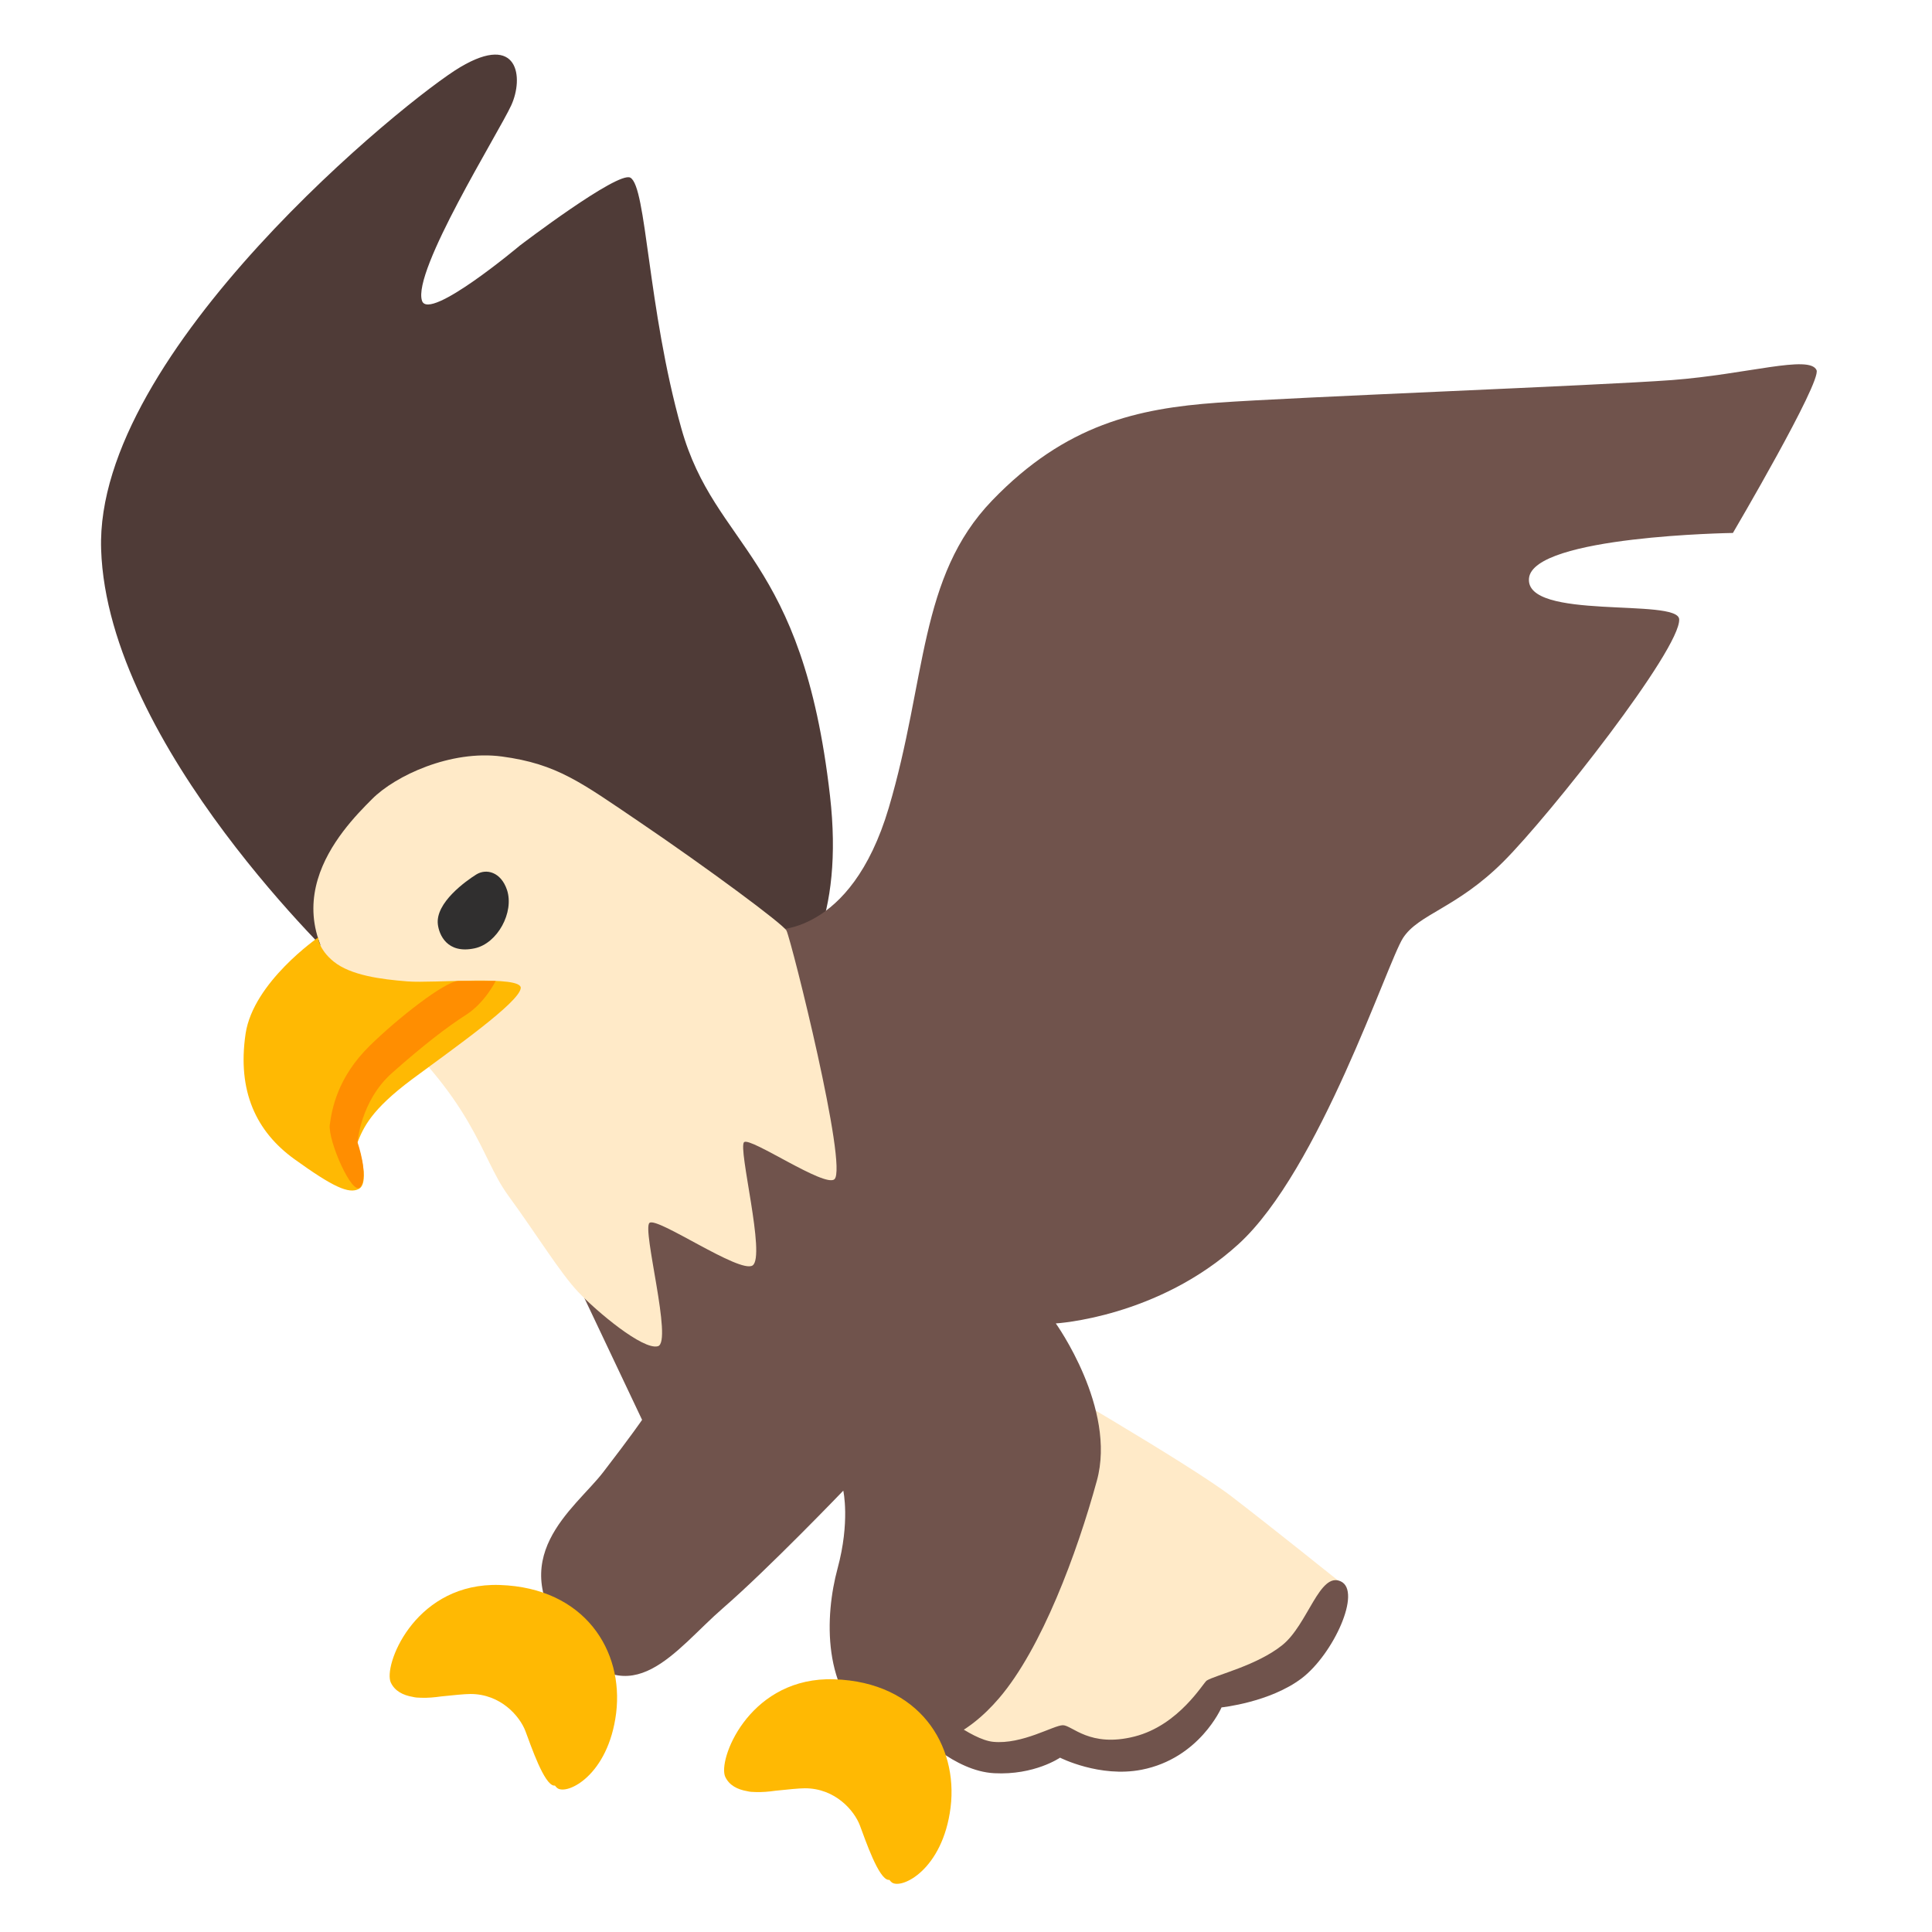
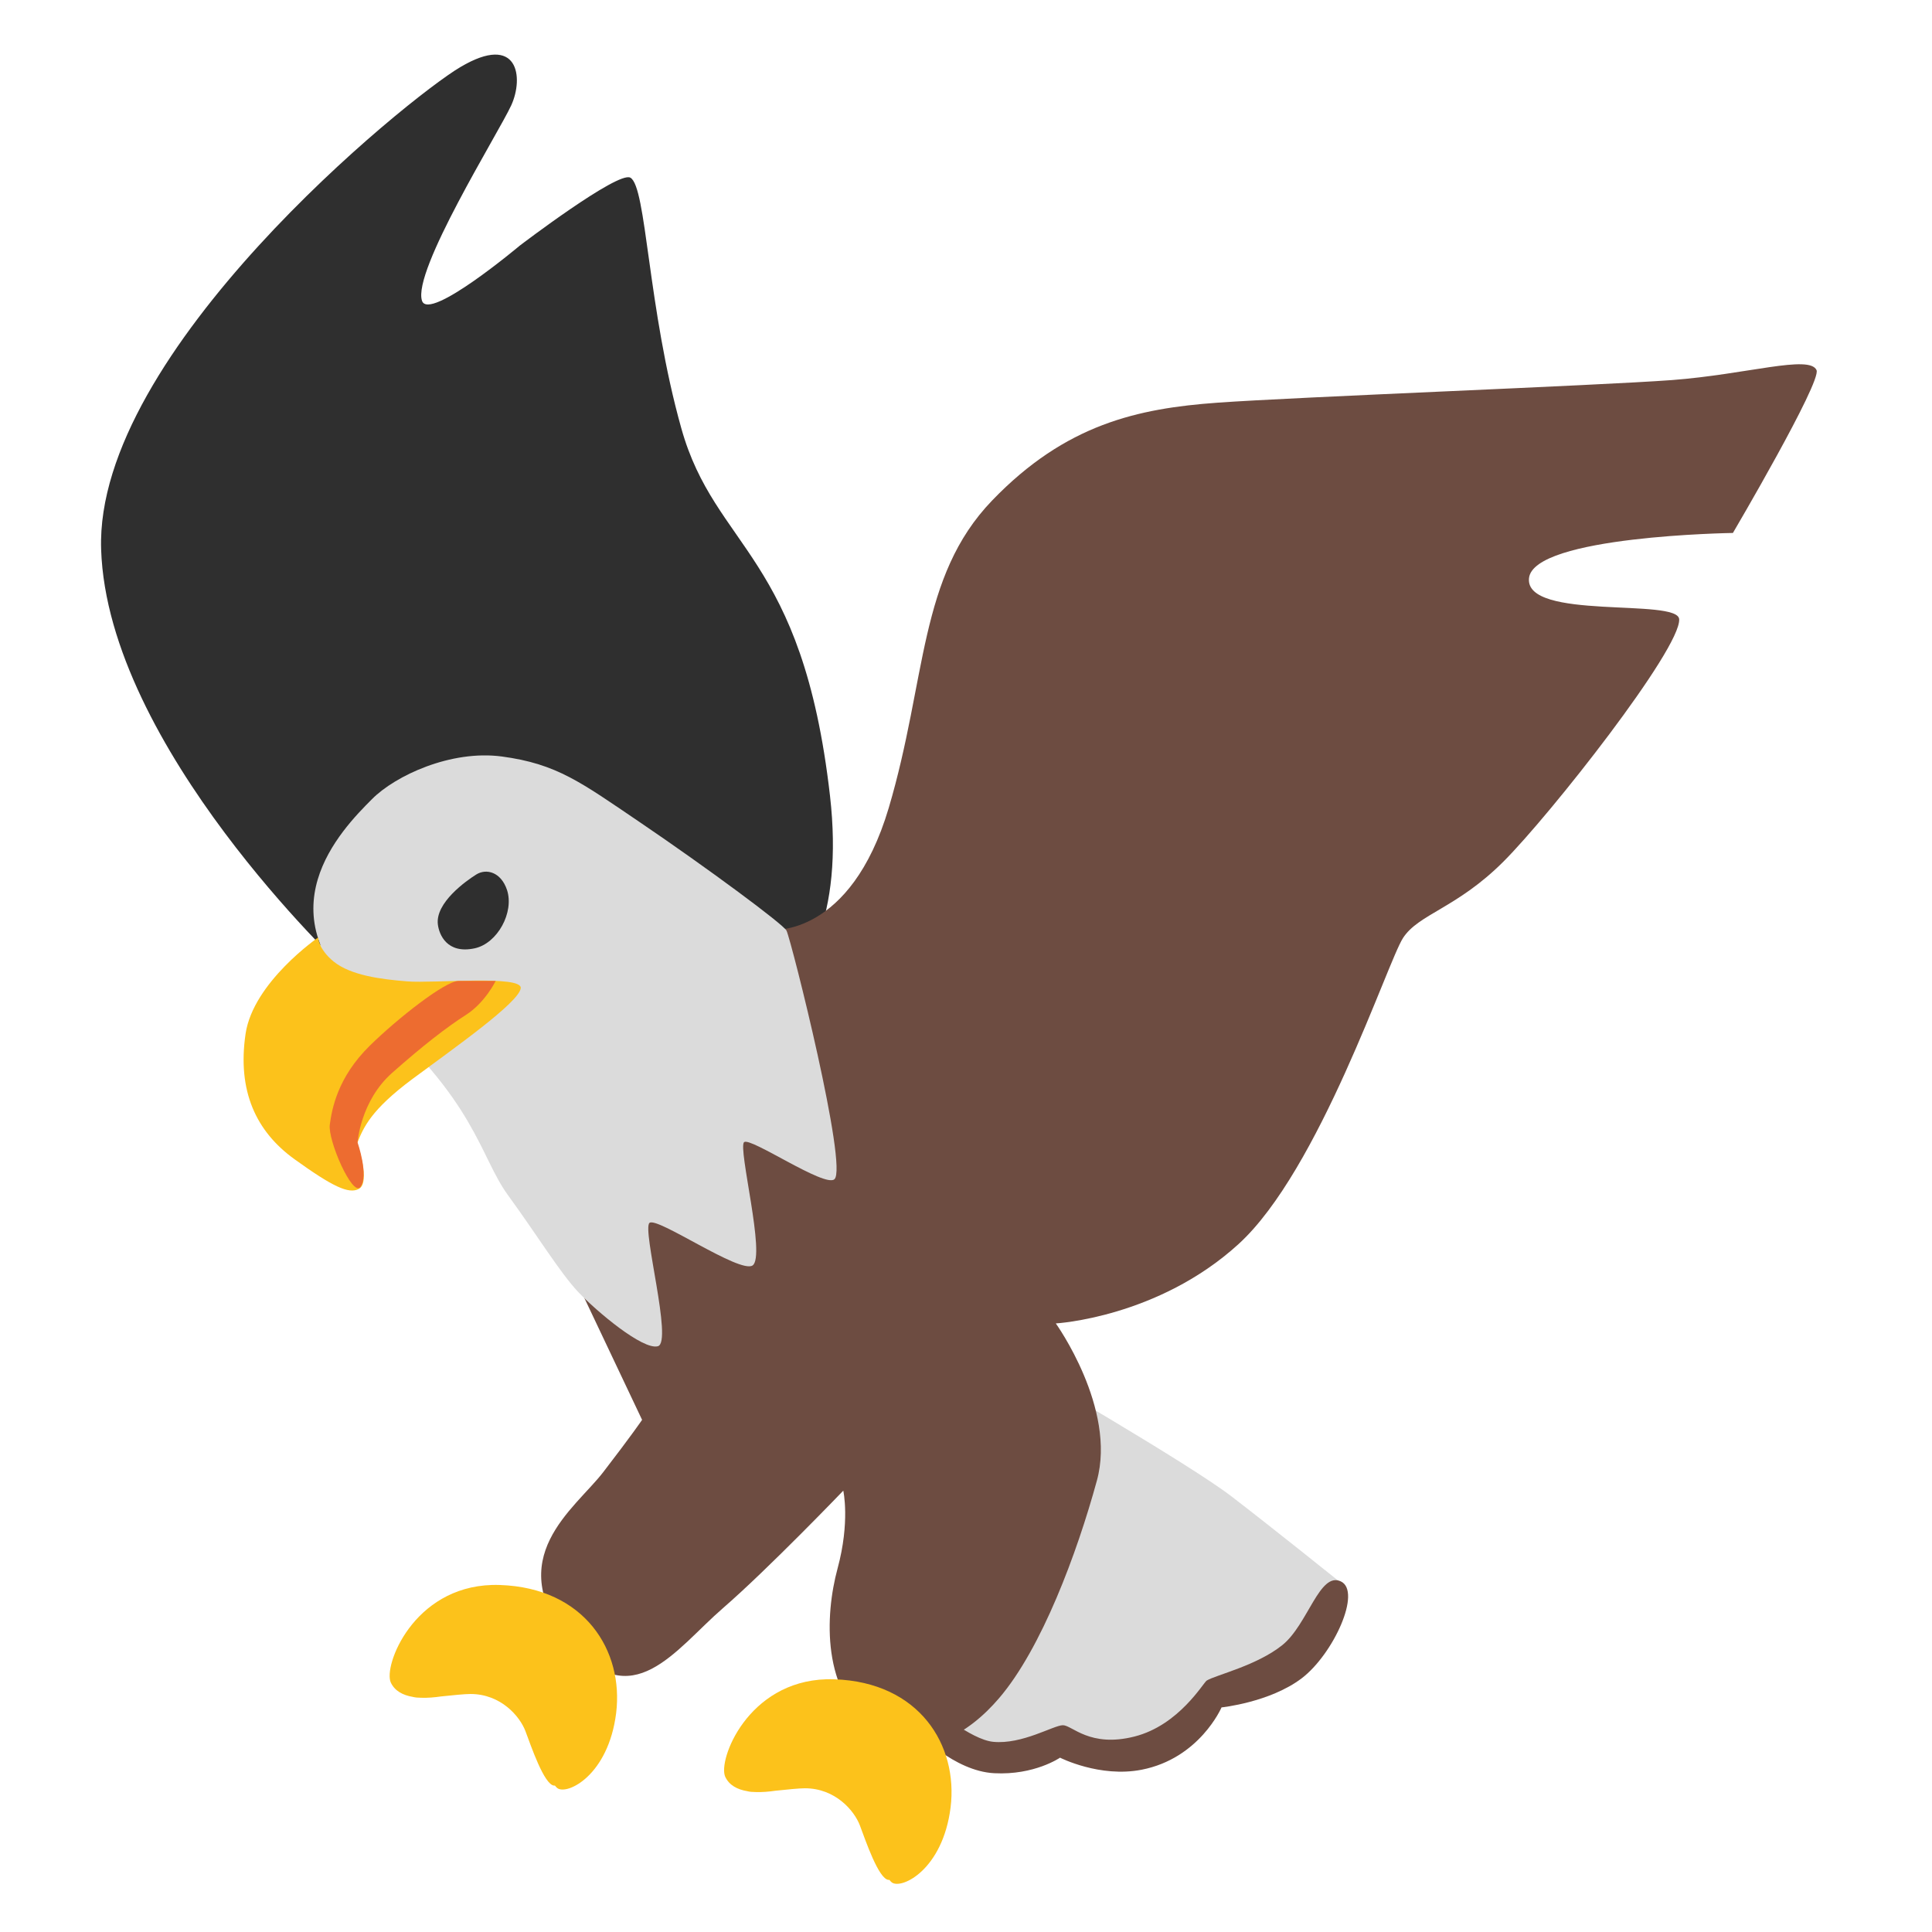
<svg xmlns="http://www.w3.org/2000/svg" version="1.1" id="Layer_2" x="0px" y="0px" viewBox="0 0 128 128" style="enable-background:new 0 0 128 128;" xml:space="preserve">
  <defs id="defs47693" />
-   <path style="fill:#4F3B37;" d="M44.99,69.48c0,0,11.83-0.7,10-16.75c-1.83-16.05-7.6-16.33-9.85-24.35  c-2.25-8.02-2.3-16.03-3.38-16.61c-0.83-0.45-7.32,4.5-7.32,4.5s-6.01,5.05-6.48,3.66c-0.66-1.97,5.07-11.12,5.91-12.95  c0.84-1.83,0.49-4.83-3.38-2.53C27.02,6.5,6.27,23.31,6.7,36.4s16.05,27.73,16.05,27.73l9.43-9.43L44.99,69.48z" id="path47655" />
+   <path style="fill:#2f2f2f;fill-opacity:1" d="M44.99,69.48c0,0,11.83-0.7,10-16.75c-1.83-16.05-7.6-16.33-9.85-24.35  c-2.25-8.02-2.3-16.03-3.38-16.61c-0.83-0.45-7.32,4.5-7.32,4.5s-6.01,5.05-6.48,3.66c-0.66-1.97,5.07-11.12,5.91-12.95  c0.84-1.83,0.49-4.83-3.38-2.53C27.02,6.5,6.27,23.31,6.7,36.4s16.05,27.73,16.05,27.73l9.43-9.43L44.99,69.48z" id="path47655" />
  <linearGradient id="SVGID_1_" gradientUnits="userSpaceOnUse" x1="68.597" y1="90.462" x2="76.878" y2="115.641">
    <stop offset="0.207" style="stop-color:#ffeac8;stop-opacity:1;" id="stop47657" />
    <stop offset="0.309" style="stop-color:#B59482" id="stop47659" />
    <stop offset="0.485" style="stop-color:#CDB099" id="stop47661" />
    <stop offset="0.714" style="stop-color:#F4DDBE" id="stop47663" />
    <stop offset="0.771" style="stop-color:#FFEAC8" id="stop47665" />
  </linearGradient>
-   <path style="fill:#ffeac8;fill-opacity:1" d="M67.89,90.69c0,0,10.89,6.29,13.7,8.45s7.13,5.63,7.13,5.63s-1.97,4.97-3.94,6.19  s-4.5,1.6-4.5,1.6s-3.38,3.57-5.73,3.75s-4.32-1.03-4.32-1.03s-3.1,1.13-4.41,1.03c-1.31-0.09-5.16-3.1-5.16-3.1L67.89,90.69z" id="path47668" />
-   <path style="fill:#70534C;" d="M51.18,61.6c0,0,5.16,0.47,7.7-8.07c2.53-8.54,1.97-15.3,6.85-20.37s9.67-6.1,14.92-6.48  c5.26-0.38,25.15-1.13,30.13-1.5c4.97-0.38,9.1-1.69,9.57-0.66c0.35,0.77-5.54,10.79-5.54,10.79s-13.23,0.19-13.51,3  c-0.28,2.82,9.88,1.29,9.95,2.72c0.1,1.97-8.54,12.95-11.64,16.05c-3.1,3.1-5.63,3.47-6.66,5.07s-5.54,15.39-10.89,20.27  c-5.35,4.88-12.11,5.26-12.11,5.26s4.04,5.63,2.72,10.42c-1.31,4.79-3.66,11.12-6.48,14.41c-1.99,2.33-5.12,4.36-8.26,2.11  c-3.5-2.51-3.28-7.6-2.44-10.7c0.84-3.1,0.38-5.16,0.38-5.16s-5,5.21-7.98,7.79c-3.14,2.72-6.05,7.23-10.14,2.25  c-4.58-5.57,0.33-8.82,2.21-11.26c1.88-2.44,2.58-3.47,2.58-3.47l-6.76-14.27L51.18,61.6z" id="path47670" />
-   <path style="fill:#FFEAC8;" d="M24.65,52.94c-2.05,2.05-7.46,7.58-0.28,13.77s7.39,9.88,9.29,12.48c1.91,2.62,3.45,5.14,4.65,6.41  c1.2,1.27,4.29,3.87,5.28,3.59c0.99-0.28-1.06-7.74-0.56-8.17s5.98,3.38,6.83,2.82c0.89-0.6-0.99-7.81-0.56-8.17  c0.42-0.35,5.33,3.02,5.98,2.46c0.92-0.77-2.82-15.7-3.17-16.47c-0.19-0.41-5.33-4.21-9.71-7.18c-3.9-2.64-5.49-3.87-9.15-4.36  C29.87,49.67,26.19,51.39,24.65,52.94z" id="path47672" />
-   <path style="fill:#FFB903;" d="M23.66,75.75c0.42-1.06,0.92-2.22,3.66-4.26c2.75-2.04,7.07-5.07,7.18-6.02  c0.11-0.88-5.75-0.31-7.51-0.45c-1.76-0.14-3.75-0.4-4.88-1.31c-1.01-0.82-1.03-1.6-1.03-1.6s-4.3,2.96-4.81,6.38  c-0.56,3.8,0.7,6.48,3.24,8.31s3.6,2.32,4.26,1.97C24.58,78.35,23.66,75.75,23.66,75.75z" id="path47674" />
-   <path style="fill:#FF8E01;" d="M21.85,74.51c0.14-1.02,0.5-3.12,2.65-5.23c1.83-1.8,5-4.29,5.88-4.29c0.88,0,2.46,0,2.46,0  s-0.7,1.44-1.97,2.25c-1.27,0.81-2.87,2.05-4.89,3.84c-2.11,1.87-2.29,4.61-2.29,4.61s0.77,2.22,0.18,2.96  C23.34,79.28,21.71,75.54,21.85,74.51z" id="path47676" />
-   <path style="fill:#302F2F;" d="M29.01,61.25c0.08,0.66,0.6,1.97,2.43,1.58c1.52-0.32,2.64-2.39,2.15-3.87  c-0.4-1.19-1.37-1.44-2.04-1.02C30.88,58.36,28.83,59.81,29.01,61.25z" id="path47678" />
-   <path style="fill:#70534C;" d="M79.95,111.34c-0.22,0.13-1.83,2.96-4.79,3.71c-2.96,0.75-4.13-0.75-4.74-0.75s-2.7,1.29-4.62,1.1  c-1.5-0.15-3.97-2.28-3.97-2.28l-1.03,1.64c0,0,2.39,2.58,5.07,2.72c2.67,0.14,4.36-1.03,4.36-1.03s2.63,1.34,5.4,0.8  c3.85-0.75,5.3-4.13,5.3-4.13s3.19-0.33,5.3-1.92c2.11-1.6,4.01-5.77,2.6-6.43s-2.18,2.86-3.87,4.22S80.56,110.97,79.95,111.34z" id="path47680" />
-   <path id="path47682" style="fill:#ffb903" d="m 32.602,105.008 c -5.242,0.153 -7.215,5.378 -6.711,6.463 0.262,0.559 0.799,0.841 1.461,0.953 0.005,9e-4 0.01,0.003 0.016,0.004 0.139,0.037 0.326,0.051 0.545,0.053 0.419,0.015 0.865,-0.023 1.312,-0.088 0.779,-0.081 1.563,-0.162 1.945,-0.162 2.01,0 3.271,1.479 3.641,2.459 0.37,0.98 1.24,3.561 1.9,3.611 0.018,10e-4 0.035,-0.002 0.053,-0.004 0.055,0.071 0.111,0.134 0.166,0.174 0.65,0.47 3.371,-0.841 3.891,-4.971 0.51,-4.13 -2.071,-8.3 -7.701,-8.49 -0.176,-0.006 -0.348,-0.007 -0.518,-0.002 z" />
-   <path id="path48359" style="fill:#ffb903" d="m 54.76,111.255 c -5.242,0.153 -7.215,5.378 -6.711,6.463 0.262,0.559 0.799,0.841 1.461,0.953 0.005,9e-4 0.01,0.003 0.016,0.004 0.139,0.037 0.326,0.051 0.545,0.053 0.419,0.015 0.865,-0.023 1.312,-0.088 0.779,-0.081 1.563,-0.162 1.945,-0.162 2.01,0 3.271,1.479 3.641,2.459 0.37,0.98 1.24,3.561 1.9,3.611 0.018,10e-4 0.035,-0.002 0.053,-0.004 0.055,0.071 0.111,0.134 0.166,0.174 0.65,0.47 3.371,-0.841 3.891,-4.971 0.51,-4.13 -2.071,-8.3 -7.701,-8.49 -0.176,-0.006 -0.348,-0.007 -0.518,-0.002 z" />
+   <path style="fill:#dbdbdb;fill-opacity:1" d="M67.89,90.69c0,0,10.89,6.29,13.7,8.45s7.13,5.63,7.13,5.63s-1.97,4.97-3.94,6.19  s-4.5,1.6-4.5,1.6s-3.38,3.57-5.73,3.75s-4.32-1.03-4.32-1.03s-3.1,1.13-4.41,1.03c-1.31-0.09-5.16-3.1-5.16-3.1L67.89,90.69z" id="path47668" />
+   <path style="fill:#6d4c41;fill-opacity:1" d="M51.18,61.6c0,0,5.16,0.47,7.7-8.07c2.53-8.54,1.97-15.3,6.85-20.37s9.67-6.1,14.92-6.48  c5.26-0.38,25.15-1.13,30.13-1.5c4.97-0.38,9.1-1.69,9.57-0.66c0.35,0.77-5.54,10.79-5.54,10.79s-13.23,0.19-13.51,3  c-0.28,2.82,9.88,1.29,9.95,2.72c0.1,1.97-8.54,12.95-11.64,16.05c-3.1,3.1-5.63,3.47-6.66,5.07s-5.54,15.39-10.89,20.27  c-5.35,4.88-12.11,5.26-12.11,5.26s4.04,5.63,2.72,10.42c-1.31,4.79-3.66,11.12-6.48,14.41c-1.99,2.33-5.12,4.36-8.26,2.11  c-3.5-2.51-3.28-7.6-2.44-10.7c0.84-3.1,0.38-5.16,0.38-5.16s-5,5.21-7.98,7.79c-3.14,2.72-6.05,7.23-10.14,2.25  c-4.58-5.57,0.33-8.82,2.21-11.26c1.88-2.44,2.58-3.47,2.58-3.47l-6.76-14.27L51.18,61.6z" id="path47670" />
+   <path style="fill:#dbdbdb;fill-opacity:1" d="M24.65,52.94c-2.05,2.05-7.46,7.58-0.28,13.77s7.39,9.88,9.29,12.48c1.91,2.62,3.45,5.14,4.65,6.41  c1.2,1.27,4.29,3.87,5.28,3.59c0.99-0.28-1.06-7.74-0.56-8.17s5.98,3.38,6.83,2.82c0.89-0.6-0.99-7.81-0.56-8.17  c0.42-0.35,5.33,3.02,5.98,2.46c0.92-0.77-2.82-15.7-3.17-16.47c-0.19-0.41-5.33-4.21-9.71-7.18c-3.9-2.64-5.49-3.87-9.15-4.36  C29.87,49.67,26.19,51.39,24.65,52.94z" id="path47672" />
+   <path style="fill:#fcc21b;fill-opacity:1" d="M23.66,75.75c0.42-1.06,0.92-2.22,3.66-4.26c2.75-2.04,7.07-5.07,7.18-6.02  c0.11-0.88-5.75-0.31-7.51-0.45c-1.76-0.14-3.75-0.4-4.88-1.31c-1.01-0.82-1.03-1.6-1.03-1.6s-4.3,2.96-4.81,6.38  c-0.56,3.8,0.7,6.48,3.24,8.31s3.6,2.32,4.26,1.97C24.58,78.35,23.66,75.75,23.66,75.75z" id="path47674" />
+   <path style="fill:#ed6c30;fill-opacity:1" d="M21.85,74.51c0.14-1.02,0.5-3.12,2.65-5.23c1.83-1.8,5-4.29,5.88-4.29c0.88,0,2.46,0,2.46,0  s-0.7,1.44-1.97,2.25c-1.27,0.81-2.87,2.05-4.89,3.84c-2.11,1.87-2.29,4.61-2.29,4.61s0.77,2.22,0.18,2.96  C23.34,79.28,21.71,75.54,21.85,74.51z" id="path47676" />
+   <path style="fill:#2f2f2f;fill-opacity:1" d="M29.01,61.25c0.08,0.66,0.6,1.97,2.43,1.58c1.52-0.32,2.64-2.39,2.15-3.87  c-0.4-1.19-1.37-1.44-2.04-1.02C30.88,58.36,28.83,59.81,29.01,61.25z" id="path47678" />
+   <path style="fill:#6d4c41;fill-opacity:1" d="M79.95,111.34c-0.22,0.13-1.83,2.96-4.79,3.71c-2.96,0.75-4.13-0.75-4.74-0.75s-2.7,1.29-4.62,1.1  c-1.5-0.15-3.97-2.28-3.97-2.28l-1.03,1.64c0,0,2.39,2.58,5.07,2.72c2.67,0.14,4.36-1.03,4.36-1.03s2.63,1.34,5.4,0.8  c3.85-0.75,5.3-4.13,5.3-4.13s3.19-0.33,5.3-1.92c2.11-1.6,4.01-5.77,2.6-6.43s-2.18,2.86-3.87,4.22S80.56,110.97,79.95,111.34z" id="path47680" />
+   <path id="path47682" style="fill:#fcc21b;fill-opacity:1" d="m 32.602,105.008 c -5.242,0.153 -7.215,5.378 -6.711,6.463 0.262,0.559 0.799,0.841 1.461,0.953 0.005,9e-4 0.01,0.003 0.016,0.004 0.139,0.037 0.326,0.051 0.545,0.053 0.419,0.015 0.865,-0.023 1.312,-0.088 0.779,-0.081 1.563,-0.162 1.945,-0.162 2.01,0 3.271,1.479 3.641,2.459 0.37,0.98 1.24,3.561 1.9,3.611 0.018,10e-4 0.035,-0.002 0.053,-0.004 0.055,0.071 0.111,0.134 0.166,0.174 0.65,0.47 3.371,-0.841 3.891,-4.971 0.51,-4.13 -2.071,-8.3 -7.701,-8.49 -0.176,-0.006 -0.348,-0.007 -0.518,-0.002 z" />
+   <path id="path48359" style="fill:#fcc21b;fill-opacity:1" d="m 54.76,111.255 c -5.242,0.153 -7.215,5.378 -6.711,6.463 0.262,0.559 0.799,0.841 1.461,0.953 0.005,9e-4 0.01,0.003 0.016,0.004 0.139,0.037 0.326,0.051 0.545,0.053 0.419,0.015 0.865,-0.023 1.312,-0.088 0.779,-0.081 1.563,-0.162 1.945,-0.162 2.01,0 3.271,1.479 3.641,2.459 0.37,0.98 1.24,3.561 1.9,3.611 0.018,10e-4 0.035,-0.002 0.053,-0.004 0.055,0.071 0.111,0.134 0.166,0.174 0.65,0.47 3.371,-0.841 3.891,-4.971 0.51,-4.13 -2.071,-8.3 -7.701,-8.49 -0.176,-0.006 -0.348,-0.007 -0.518,-0.002 z" />
</svg>
